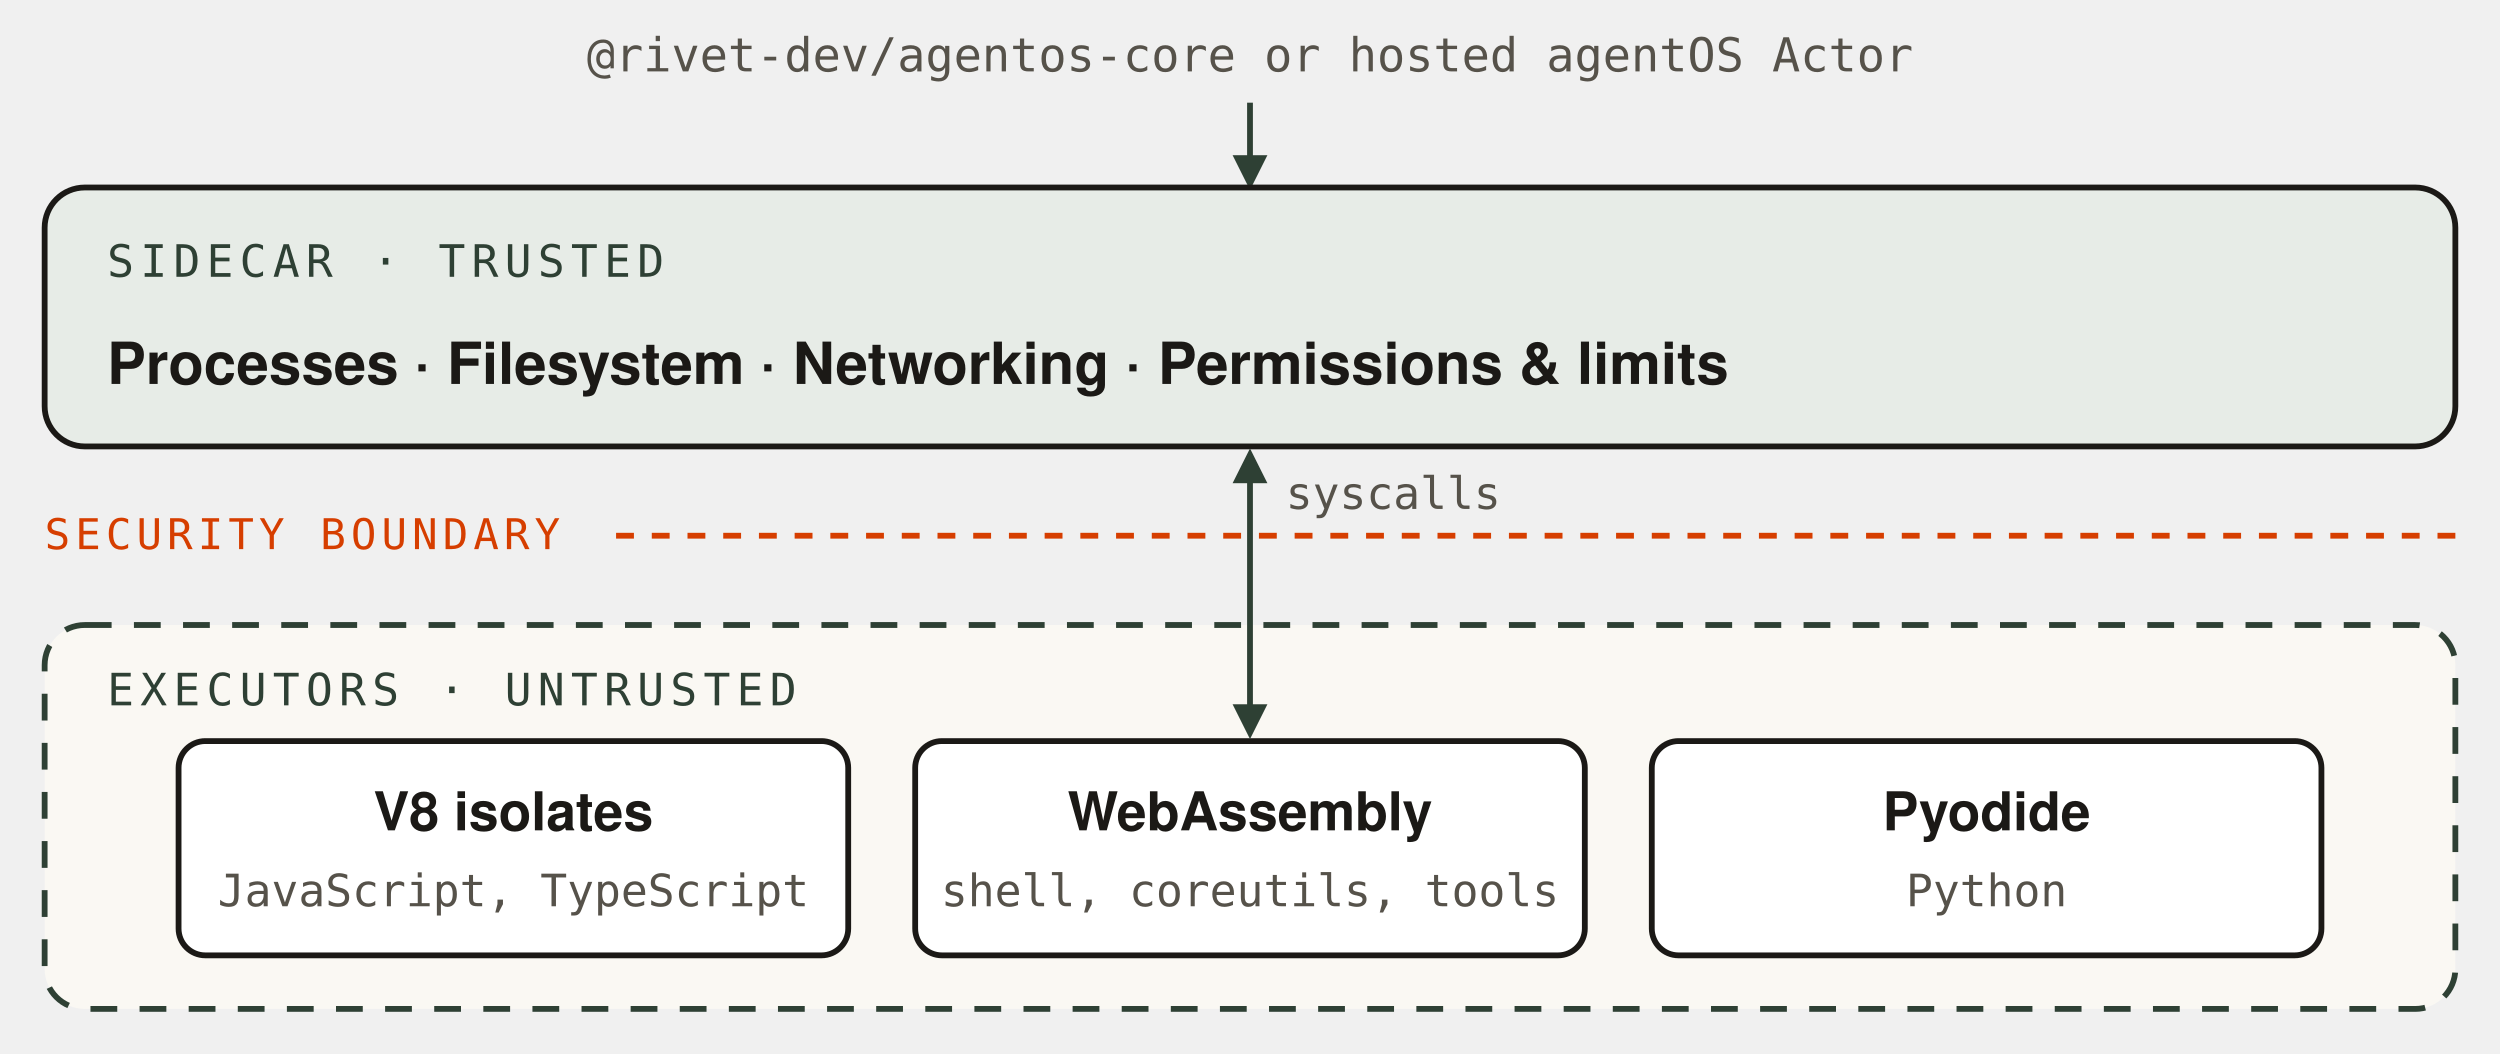
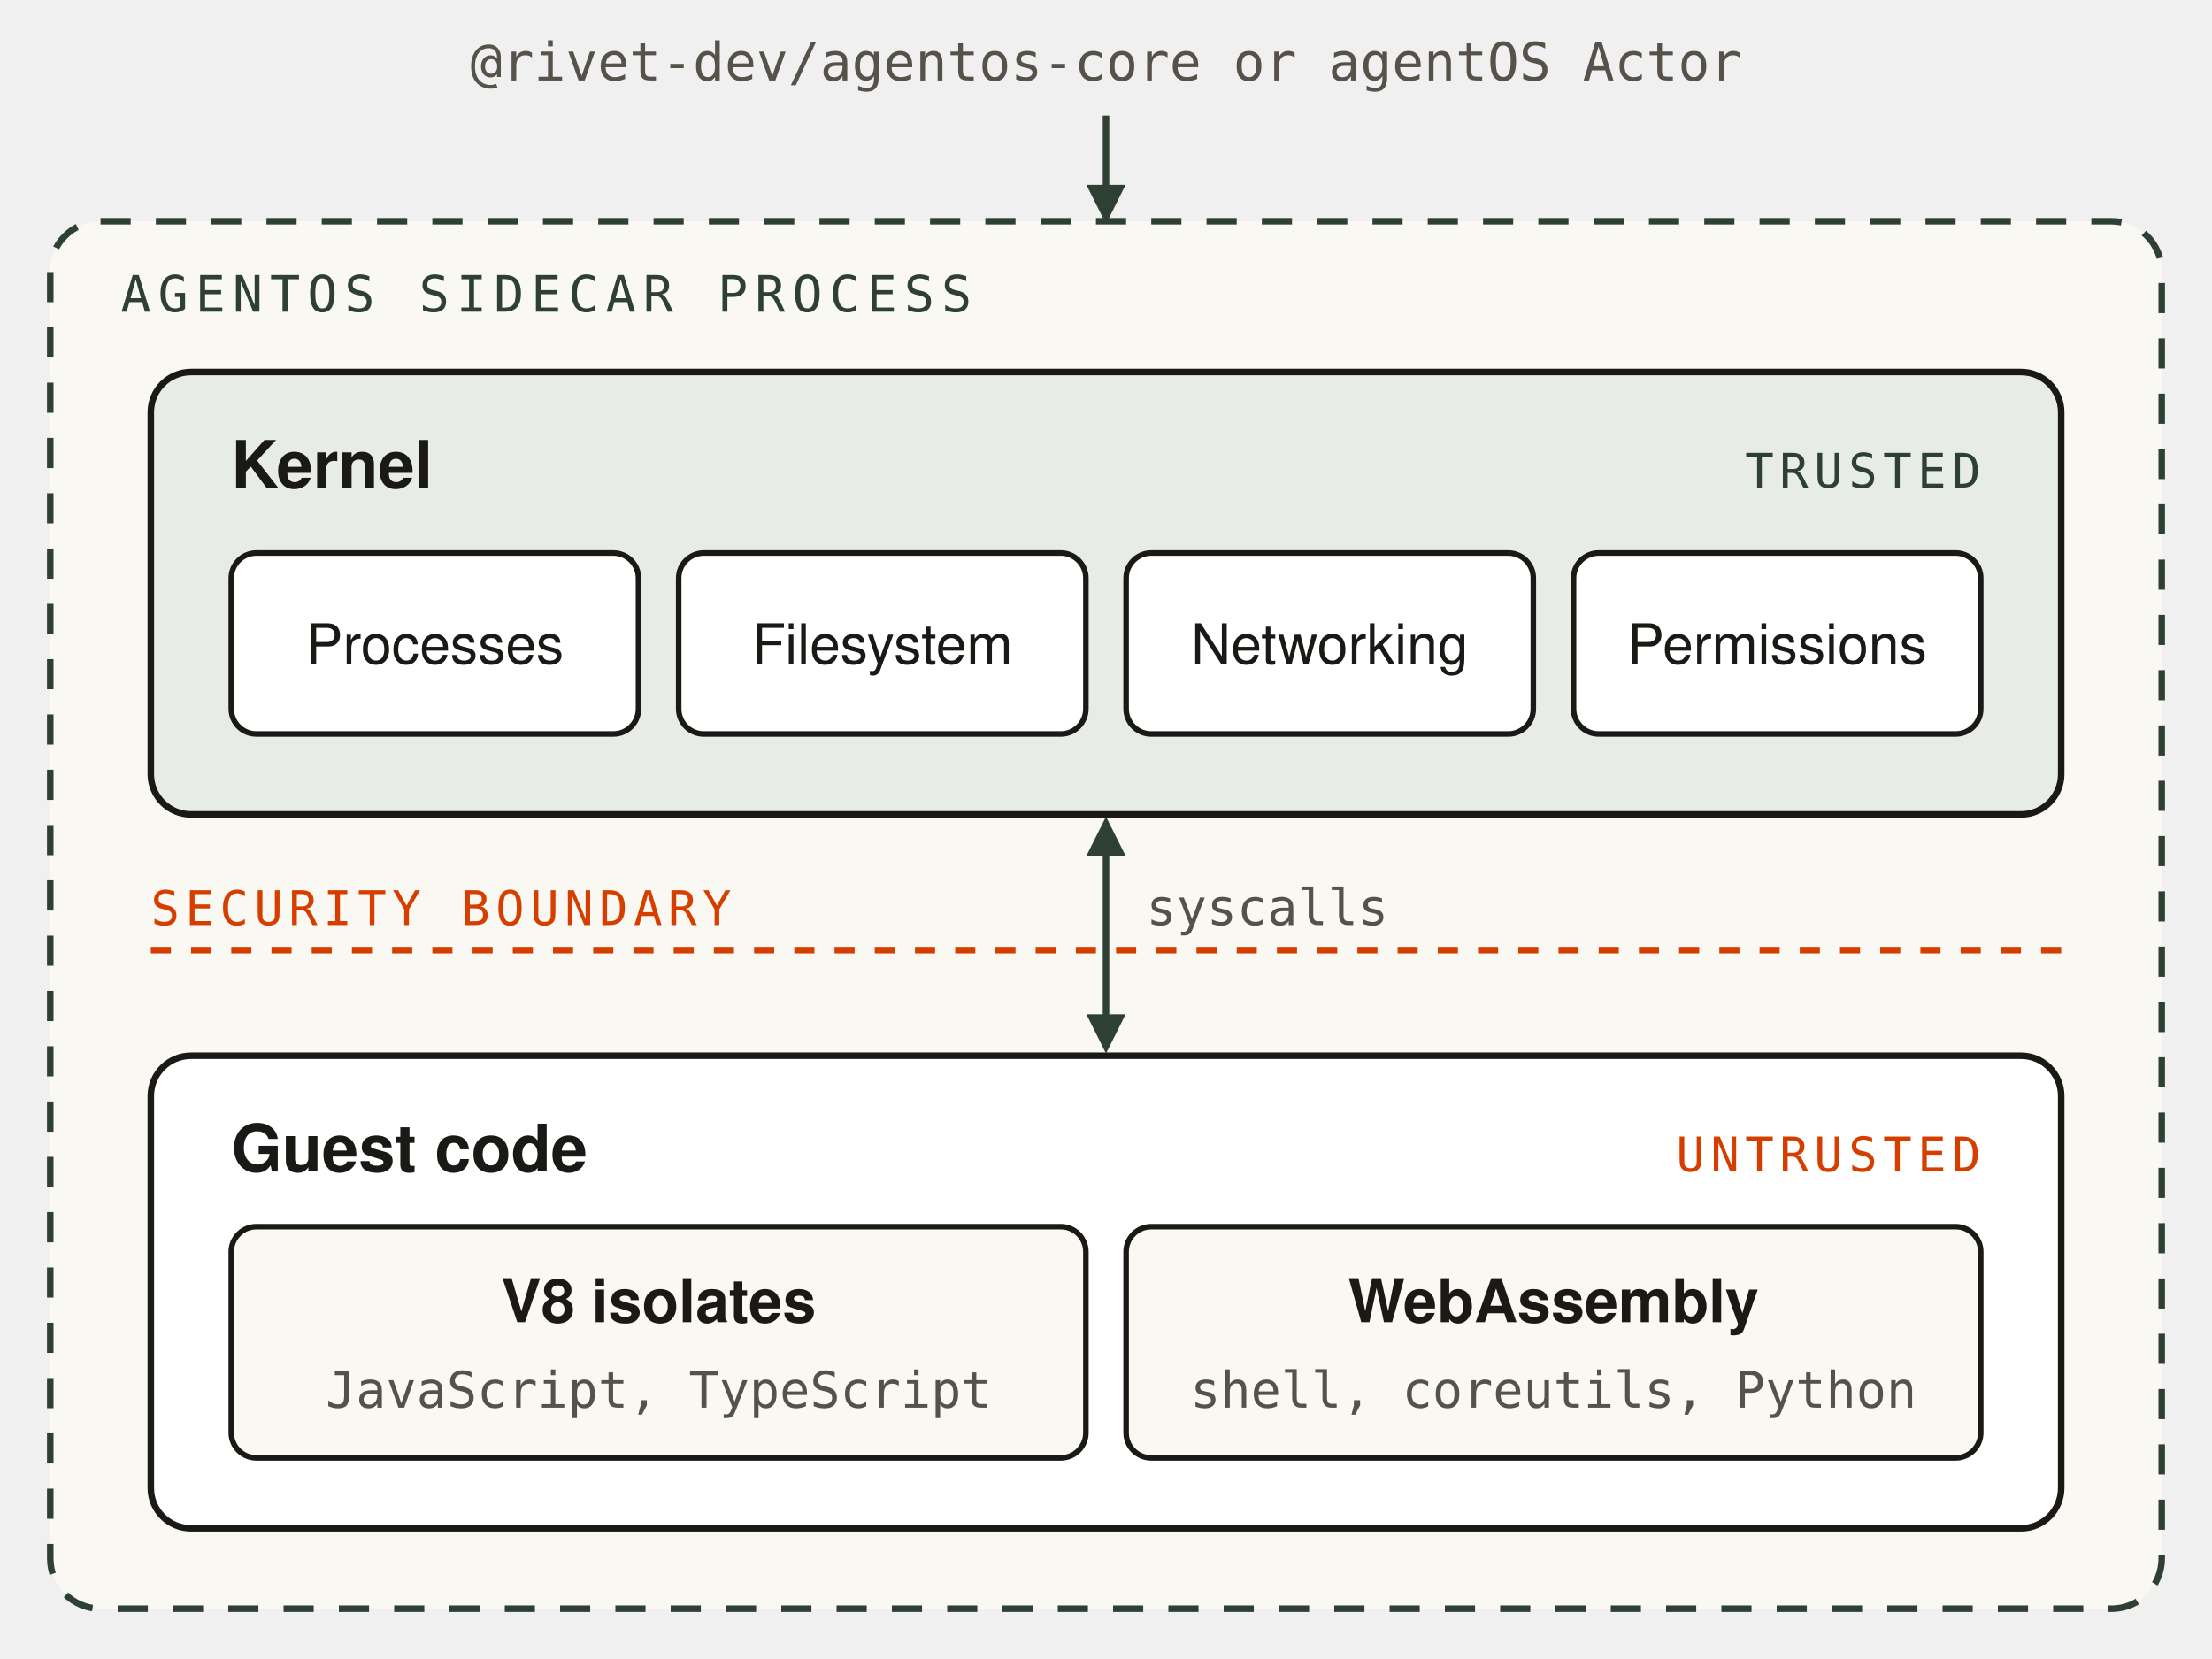
- <svg xmlns="http://www.w3.org/2000/svg" viewBox="0 0 560 236" width="560" height="236" role="img" aria-label="agentOS architecture. @rivet-dev/agentos-core or the hosted agentOS Actor controls a trusted sidecar that owns processes, the filesystem, networking, and permissions. Below a security boundary, untrusted executors run guest code in V8 isolates for JavaScript and TypeScript, WebAssembly for the shell, coreutils, and tools, and Pyodide for Python, and reach the sidecar only through syscalls." style="font-family:system-ui,-apple-system,'Segoe UI',Helvetica,Arial,sans-serif">
+ <svg xmlns="http://www.w3.org/2000/svg" viewBox="0 0 440 330" width="440" height="330" role="img" aria-label="agentOS architecture. @rivet-dev/agentos-core or the hosted agentOS Actor controls the agentOS sidecar process. Inside it, the trusted kernel owns processes, the filesystem, networking, and permissions. Untrusted guest code runs in V8 isolates for JavaScript and TypeScript and in WebAssembly for the shell, coreutils, and Python, and reaches the kernel only through syscalls across the security boundary." style="font-family:system-ui,-apple-system,'Segoe UI',Helvetica,Arial,sans-serif">
  <defs>
    <marker id="architecture-arrow" viewBox="0 0 10 10" refX="8" refY="5" markerWidth="6" markerHeight="6" orient="auto-start-reverse">
      <path d="M0 0 L10 5 L0 10 z" fill="#2E4034" />
    </marker>
  </defs>
-   <text x="280" y="16" text-anchor="middle" font-size="10.5" font-family="ui-monospace,SFMono-Regular,Menlo,Consolas,monospace" fill="#56524a">@rivet-dev/agentos-core  or  hosted agentOS Actor</text>
-   <line x1="280" y1="23" x2="280" y2="41" stroke="#2E4034" stroke-width="1.3" marker-end="url(#architecture-arrow)" />
-   <rect x="10" y="42" width="540" height="58" rx="9" fill="#e7ece7" stroke="#1b1916" stroke-width="1.3" />
-   <text x="24" y="62" font-size="10" font-family="ui-monospace,SFMono-Regular,Menlo,Consolas,monospace" letter-spacing="0.14em" fill="#2E4034">SIDECAR · TRUSTED</text>
-   <text x="24" y="86" font-size="13" font-weight="600" fill="#1b1916">Processes · Filesystem · Networking · Permissions &amp; limits</text>
-   <text x="10" y="123" font-size="9.5" font-family="ui-monospace,SFMono-Regular,Menlo,Consolas,monospace" letter-spacing="0.12em" fill="#d63e00">SECURITY BOUNDARY</text>
-   <line x1="138" y1="120" x2="550" y2="120" stroke="#d63e00" stroke-width="1.3" stroke-dasharray="4 4" />
-   <rect x="10" y="140" width="540" height="86" rx="9" fill="#faf8f3" stroke="#2E4034" stroke-width="1.3" stroke-dasharray="6 5" />
-   <text x="24" y="158" font-size="10" font-family="ui-monospace,SFMono-Regular,Menlo,Consolas,monospace" letter-spacing="0.14em" fill="#2E4034">EXECUTORS · UNTRUSTED</text>
-   <g fill="#ffffff" stroke="#1b1916" stroke-width="1.3">
-     <rect x="40" y="166" width="150" height="48" rx="6" />
-     <rect x="205" y="166" width="150" height="48" rx="6" />
-     <rect x="370" y="166" width="150" height="48" rx="6" />
+   <text x="220" y="16" text-anchor="middle" font-size="10.5" font-family="ui-monospace,SFMono-Regular,Menlo,Consolas,monospace" fill="#56524a">@rivet-dev/agentos-core  or  agentOS Actor</text>
+   <line x1="220" y1="23" x2="220" y2="43" stroke="#2E4034" stroke-width="1.3" marker-end="url(#architecture-arrow)" />
+   <rect x="10" y="44" width="420" height="276" rx="10" fill="#faf8f3" stroke="#2E4034" stroke-width="1.3" stroke-dasharray="6 5" />
+   <text x="24" y="62" font-size="10" font-family="ui-monospace,SFMono-Regular,Menlo,Consolas,monospace" letter-spacing="0.14em" fill="#2E4034">AGENTOS SIDECAR PROCESS</text>
+   <rect x="30" y="74" width="380" height="88" rx="8" fill="#e7ece7" stroke="#1b1916" stroke-width="1.3" />
+   <text x="46" y="97" font-size="13" font-weight="600" fill="#1b1916">Kernel</text>
+   <text x="394" y="97" text-anchor="end" font-size="9.5" font-family="ui-monospace,SFMono-Regular,Menlo,Consolas,monospace" letter-spacing="0.12em" fill="#2E4034">TRUSTED</text>
+   <g fill="#ffffff" stroke="#1b1916" stroke-width="1.1">
+     <rect x="46" y="110" width="81" height="36" rx="5" />
+     <rect x="135" y="110" width="81" height="36" rx="5" />
+     <rect x="224" y="110" width="81" height="36" rx="5" />
+     <rect x="313" y="110" width="81" height="36" rx="5" />
+   </g>
+   <g text-anchor="middle" font-size="11" fill="#1b1916">
+     <text x="86.5" y="132">Processes</text>
+     <text x="175.5" y="132">Filesystem</text>
+     <text x="264.5" y="132">Networking</text>
+     <text x="353.5" y="132">Permissions</text>
+   </g>
+   <text x="30" y="184" font-size="9.5" font-family="ui-monospace,SFMono-Regular,Menlo,Consolas,monospace" letter-spacing="0.12em" fill="#d63e00">SECURITY BOUNDARY</text>
+   <line x1="30" y1="189" x2="410" y2="189" stroke="#d63e00" stroke-width="1.3" stroke-dasharray="4 4" />
+   <text x="228" y="184" font-size="10" font-family="ui-monospace,SFMono-Regular,Menlo,Consolas,monospace" fill="#56524a">syscalls</text>
+   <rect x="30" y="210" width="380" height="94" rx="8" fill="#ffffff" stroke="#1b1916" stroke-width="1.3" />
+   <text x="46" y="233" font-size="13" font-weight="600" fill="#1b1916">Guest code</text>
+   <text x="394" y="233" text-anchor="end" font-size="9.5" font-family="ui-monospace,SFMono-Regular,Menlo,Consolas,monospace" letter-spacing="0.12em" fill="#d63e00">UNTRUSTED</text>
+   <g fill="#faf8f3" stroke="#1b1916" stroke-width="1.1">
+     <rect x="46" y="244" width="170" height="46" rx="5" />
+     <rect x="224" y="244" width="170" height="46" rx="5" />
  </g>
  <g text-anchor="middle" font-size="12" font-weight="600" fill="#1b1916">
-     <text x="115" y="186">V8 isolates</text>
-     <text x="280" y="186">WebAssembly</text>
-     <text x="445" y="186">Pyodide</text>
+     <text x="131" y="263">V8 isolates</text>
+     <text x="309" y="263">WebAssembly</text>
  </g>
  <g text-anchor="middle" font-size="10" font-family="ui-monospace,SFMono-Regular,Menlo,Consolas,monospace" fill="#56524a">
-     <text x="115" y="203">JavaScript, TypeScript</text>
-     <text x="280" y="203">shell, coreutils, tools</text>
-     <text x="445" y="203">Python</text>
+     <text x="131" y="280">JavaScript, TypeScript</text>
+     <text x="309" y="280">shell, coreutils, Python</text>
  </g>
-   <line x1="280" y1="102" x2="280" y2="164" stroke="#2E4034" stroke-width="1.3" marker-start="url(#architecture-arrow)" marker-end="url(#architecture-arrow)" />
-   <text x="288" y="114" font-size="10" font-family="ui-monospace,SFMono-Regular,Menlo,Consolas,monospace" fill="#56524a">syscalls</text>
+   <line x1="220" y1="164" x2="220" y2="208" stroke="#2E4034" stroke-width="1.3" marker-start="url(#architecture-arrow)" marker-end="url(#architecture-arrow)" />
</svg>
